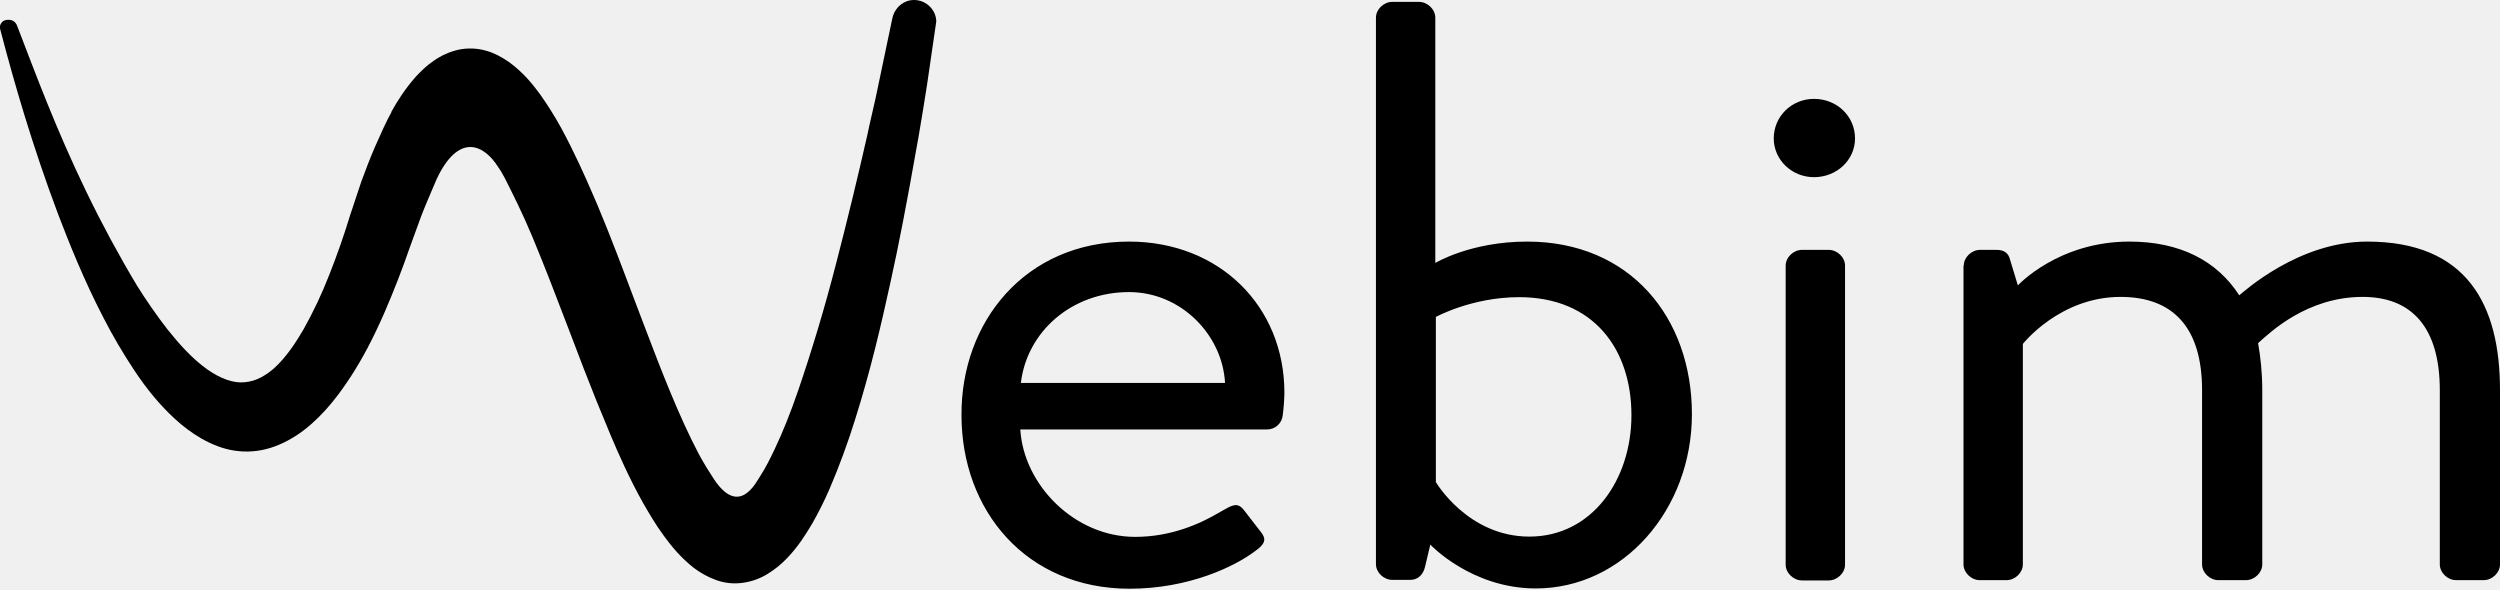
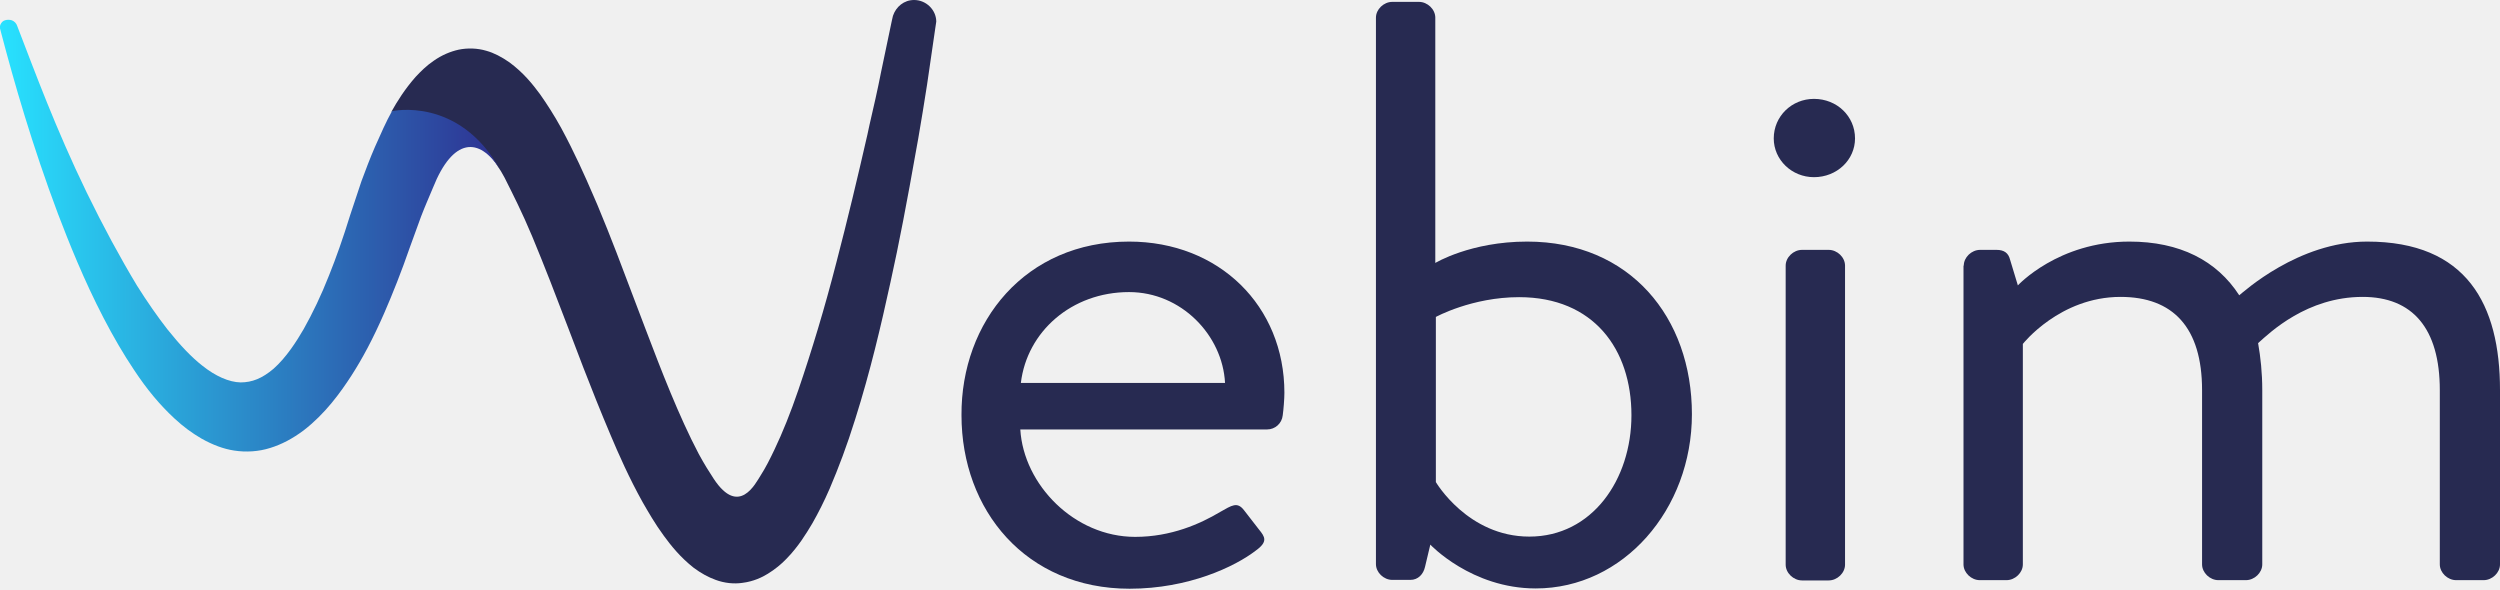
- <svg xmlns="http://www.w3.org/2000/svg" width="191" height="45">
+ <svg xmlns="http://www.w3.org/2000/svg" width="191" height="45" viewBox="0 0 191 45" fill="none">
  <g clip-path="url(#clip0)">
-     <path d="M86.26 18.457c6.887 0 11.868 4.92 11.868 11.555 0 .45-.064 1.266-.127 1.715a1.197 1.197 0 01-1.187 1.082H77.951c.255 4.227 4.133 8.208 8.775 8.208 2.755 0 4.98-1 6.485-1.899.911-.51 1.314-.817 1.844-.122.403.51.72.939 1.123 1.45.466.57.72.938-.254 1.633-1.569 1.204-5.108 2.899-9.622 2.899-7.927 0-12.844-6.003-12.844-13.25-.042-7.146 4.875-13.271 12.801-13.271zm7.332 10.8c-.19-3.655-3.348-6.942-7.333-6.942-4.387 0-7.799 3.022-8.265 6.942h15.599zM105.122 1.348c0-.633.593-1.205 1.25-1.205h2.035c.657 0 1.25.572 1.25 1.205V20.09s2.692-1.633 7.016-1.633c7.863 0 12.589 5.798 12.589 13.189 0 7.268-5.235 13.311-11.932 13.311-4.917 0-8.054-3.348-8.054-3.348l-.403 1.694c-.127.572-.53 1-1.123 1h-1.378c-.657 0-1.25-.57-1.25-1.204V1.348zm11.72 39.648c4.79 0 7.8-4.348 7.8-9.269 0-5.043-2.883-9.024-8.584-9.024-3.603 0-6.358 1.511-6.358 1.511v12.617s2.437 4.165 7.142 4.165zM135.514 10.576c0-1.695 1.378-3.022 3.073-3.022 1.759 0 3.137 1.327 3.137 3.022 0 1.633-1.378 2.96-3.137 2.96-1.695 0-3.073-1.327-3.073-2.96zm.911 9.718c0-.633.594-1.204 1.251-1.204h2.035c.657 0 1.25.571 1.25 1.204V43.14c0 .633-.593 1.205-1.25 1.205h-2.035c-.657 0-1.251-.572-1.251-1.205V20.294zM150.032 20.294c0-.633.593-1.204 1.25-1.204h1.251c.593 0 .911.245 1.038.755l.594 1.96s3.073-3.348 8.52-3.348c3.857 0 6.676 1.45 8.393 4.103.317-.245 4.514-4.103 9.77-4.103 7.609 0 10.152 4.797 10.152 11.351V43.12c0 .633-.594 1.204-1.251 1.204h-2.098c-.657 0-1.25-.571-1.25-1.204V29.808c0-4.736-2.098-7.125-5.892-7.125-4.26 0-7.079 2.715-7.99 3.532.19 1.082.318 2.266.318 3.593V43.12c0 .633-.594 1.204-1.251 1.204h-2.098c-.657 0-1.25-.571-1.25-1.204V29.808c0-4.798-2.226-7.125-6.231-7.125-4.642 0-7.461 3.593-7.461 3.593V43.12c0 .633-.593 1.204-1.25 1.204h-2.035c-.657 0-1.25-.571-1.25-1.204V20.294h.021zM69.834 0c-.763 0-1.377.51-1.61 1.205l-.086.367-.826 3.94a117.63 117.63 0 01-.89 4.063l-.148.695a327.73 327.73 0 01-2.374 9.779c-.89 3.47-1.886 6.758-2.904 9.739-.593 1.735-1.208 3.266-1.823 4.552-.339.715-.678 1.389-1.06 1.98-.38.593-1.652 3.186-3.581.266-.34-.51-.72-1.123-1.144-1.898-1.526-2.9-2.883-6.432-4.048-9.494l-.87-2.287c-.89-2.368-1.801-4.798-2.818-7.227l-.318-.735c-.657-1.531-1.463-3.328-2.459-5.166-.55-1-1.08-1.817-1.61-2.572-.573-.776-1.272-1.654-2.353-2.45-.593-.408-1.166-.715-1.76-.878a4.388 4.388 0 00-2.119-.082 5.304 5.304 0 00-1.886.838c-.572.387-.996.816-1.398 1.245-.827.94-1.4 1.858-1.844 2.654 0 0 5.17-.694 8.265 4.39.043.06.064.102.106.163.085.163.191.327.276.49.614 1.225 1.335 2.634 2.12 4.512.932 2.246 1.822 4.553 2.754 7.003l1.145 3.001a177.176 177.176 0 002.077 5.145c.593 1.409 1.42 3.287 2.458 5.145.403.694.933 1.633 1.611 2.552.551.755 1.272 1.654 2.289 2.45a6.455 6.455 0 001.674.919 4.197 4.197 0 002.056.224 4.816 4.816 0 001.929-.694 7.21 7.21 0 001.441-1.164c.89-.918 1.462-1.858 1.95-2.674.466-.817.911-1.695 1.335-2.675a54.643 54.643 0 001.95-5.308c1.144-3.614 1.971-7.146 2.692-10.453.657-2.96 1.271-6.186 1.97-10.147l.149-.817c.233-1.388.466-2.736.678-4.144l.615-4.227.085-.571v-.041C71.508.755 70.767 0 69.834 0z" />
-     <path d="M29.946 8.493c-.445.797-.848 1.715-1.293 2.716-.381.878-.72 1.776-1.038 2.633l-.87 2.614a58.453 58.453 0 01-1.61 4.593 32.755 32.755 0 01-1.929 4.084c-.53.918-1.335 2.184-2.31 3.042-.869.735-1.632 1.041-2.522 1.041-.869-.02-1.907-.47-2.925-1.286-.805-.633-1.653-1.511-2.649-2.756a41.307 41.307 0 01-2.331-3.349A90.853 90.853 0 016.61 14.68c-2.373-4.9-3.92-9.127-5.298-12.7a.686.686 0 00-.403-.428 1.1 1.1 0 00-.254-.041c-.19 0-.36.04-.488.163-.106.123-.211.286-.17.49.043.143.064.266.107.409.975 3.715 2.352 8.513 4.323 13.76.827 2.164 1.971 5.043 3.476 7.942a41.545 41.545 0 002.332 3.981c.996 1.511 1.992 2.695 3.094 3.716a11.384 11.384 0 002.056 1.531c.869.49 1.695.797 2.5.92a6.1 6.1 0 002.777-.205c.848-.265 1.674-.694 2.522-1.327 1.674-1.286 2.819-2.9 3.645-4.165.87-1.348 1.654-2.817 2.523-4.798a69.766 69.766 0 001.97-5.063l.848-2.328c.297-.775.615-1.49.912-2.205 1.504-3.777 3.518-3.94 5.129-1.368-3.158-5.634-8.266-4.47-8.266-4.47z" />
+     <path d="M86.259 18.457C93.147 18.457 98.128 23.377 98.128 30.012C98.128 30.462 98.064 31.278 98.001 31.727C97.937 32.36 97.407 32.809 96.814 32.809H77.951C78.206 37.036 82.084 41.017 86.726 41.017C89.481 41.017 91.706 40.016 93.211 39.118C94.122 38.608 94.525 38.301 95.055 38.996C95.458 39.506 95.775 39.935 96.178 40.445C96.644 41.017 96.899 41.384 95.924 42.078C94.356 43.283 90.816 44.978 86.302 44.978C78.375 44.978 73.458 38.975 73.458 31.727C73.416 24.582 78.333 18.457 86.259 18.457ZM93.593 29.257C93.402 25.602 90.244 22.315 86.259 22.315C81.872 22.315 78.46 25.337 77.994 29.257H93.593Z" fill="#272A51" />
+     <path d="M105.122 1.348C105.122 0.715 105.715 0.143 106.372 0.143H108.407C109.064 0.143 109.657 0.715 109.657 1.348V20.09C109.657 20.09 112.349 18.457 116.673 18.457C124.536 18.457 129.262 24.255 129.262 31.646C129.262 38.914 124.027 44.957 117.33 44.957C112.413 44.957 109.276 41.609 109.276 41.609L108.873 43.303C108.746 43.875 108.343 44.304 107.75 44.304H106.372C105.715 44.304 105.122 43.732 105.122 43.099V1.348ZM116.842 40.996C121.632 40.996 124.642 36.648 124.642 31.727C124.642 26.684 121.759 22.703 116.058 22.703C112.455 22.703 109.7 24.214 109.7 24.214V36.831C109.7 36.831 112.137 40.996 116.842 40.996Z" fill="#272A51" />
+     <path d="M135.514 10.576C135.514 8.881 136.892 7.554 138.587 7.554C140.346 7.554 141.724 8.881 141.724 10.576C141.724 12.209 140.346 13.536 138.587 13.536C136.892 13.536 135.514 12.209 135.514 10.576ZM136.425 20.294C136.425 19.661 137.019 19.09 137.676 19.09H139.711C140.368 19.09 140.961 19.661 140.961 20.294V43.14C140.961 43.773 140.368 44.345 139.711 44.345H137.676C137.019 44.345 136.425 43.773 136.425 43.14V20.294Z" fill="#272A51" />
+     <path d="M150.032 20.294C150.032 19.661 150.625 19.09 151.282 19.09H152.533C153.126 19.09 153.444 19.335 153.571 19.845L154.165 21.805C154.165 21.805 157.238 18.457 162.685 18.457C166.542 18.457 169.361 19.906 171.078 22.56C171.395 22.315 175.592 18.457 180.848 18.457C188.457 18.457 191 23.255 191 29.808V43.12C191 43.753 190.406 44.324 189.749 44.324H187.651C186.994 44.324 186.401 43.753 186.401 43.12V29.808C186.401 25.072 184.303 22.683 180.509 22.683C176.249 22.683 173.43 25.398 172.519 26.215C172.709 27.297 172.837 28.481 172.837 29.808V43.12C172.837 43.753 172.243 44.324 171.586 44.324H169.488C168.831 44.324 168.238 43.753 168.238 43.12V29.808C168.238 25.01 166.012 22.683 162.007 22.683C157.365 22.683 154.546 26.276 154.546 26.276V43.12C154.546 43.753 153.953 44.324 153.296 44.324H151.261C150.604 44.324 150.011 43.753 150.011 43.12V20.294H150.032Z" fill="#272A51" />
+     <path d="M69.834 0C69.071 0 68.457 0.51 68.223 1.205L68.138 1.572L67.312 5.512C67.058 6.819 66.74 8.207 66.422 9.575L66.273 10.27C65.532 13.516 64.748 16.803 63.9 20.049C63.01 23.52 62.014 26.807 60.996 29.788C60.403 31.523 59.788 33.054 59.173 34.34C58.834 35.055 58.495 35.729 58.114 36.321C57.732 36.913 56.461 39.506 54.532 36.586C54.193 36.076 53.811 35.463 53.388 34.688C51.862 31.788 50.505 28.256 49.34 25.194L48.471 22.907C47.58 20.539 46.669 18.109 45.652 15.68C45.546 15.435 45.44 15.19 45.334 14.945C44.677 13.414 43.871 11.617 42.875 9.779C42.324 8.779 41.794 7.962 41.265 7.207C40.692 6.431 39.993 5.553 38.912 4.757C38.319 4.349 37.746 4.042 37.153 3.879C36.475 3.675 35.712 3.655 35.033 3.797C34.398 3.94 33.762 4.206 33.147 4.635C32.575 5.022 32.151 5.451 31.748 5.88C30.922 6.819 30.35 7.738 29.905 8.534C29.905 8.534 35.076 7.84 38.17 12.924C38.213 12.985 38.234 13.026 38.276 13.087C38.361 13.25 38.467 13.414 38.552 13.577C39.166 14.802 39.887 16.211 40.671 18.089C41.604 20.335 42.494 22.642 43.426 25.092C43.808 26.092 44.189 27.093 44.571 28.093C45.164 29.624 45.885 31.441 46.648 33.238C47.241 34.647 48.068 36.525 49.106 38.383C49.509 39.077 50.039 40.016 50.717 40.935C51.268 41.69 51.989 42.589 53.006 43.385C53.557 43.793 54.108 44.099 54.68 44.304C55.337 44.549 56.079 44.63 56.736 44.528C57.563 44.426 58.241 44.099 58.665 43.834C59.195 43.507 59.703 43.099 60.106 42.67C60.996 41.752 61.568 40.812 62.056 39.996C62.522 39.179 62.967 38.301 63.391 37.321C64.069 35.729 64.705 34.055 65.341 32.013C66.485 28.399 67.312 24.867 68.033 21.56C68.69 18.599 69.304 15.374 70.004 11.413L70.152 10.596C70.385 9.208 70.618 7.86 70.83 6.452L71.445 2.225L71.53 1.654C71.53 1.633 71.53 1.633 71.53 1.613C71.508 0.755 70.767 0 69.834 0Z" fill="#272A51" />
+     <path d="M29.946 8.493C29.501 9.29 29.098 10.208 28.653 11.209C28.272 12.087 27.933 12.985 27.615 13.842L26.746 16.456C26.216 18.171 25.686 19.681 25.135 21.049C24.541 22.56 23.884 23.928 23.206 25.133C22.676 26.051 21.871 27.317 20.896 28.175C20.027 28.91 19.264 29.216 18.374 29.216C17.505 29.196 16.467 28.746 15.449 27.93C14.644 27.297 13.796 26.419 12.8 25.174C12.037 24.194 11.253 23.071 10.469 21.825C9.176 19.681 7.883 17.293 6.611 14.68C4.238 9.78 2.691 5.553 1.313 1.98C1.249 1.776 1.101 1.633 0.91 1.552C0.825 1.531 0.741 1.511 0.656 1.511C0.465 1.511 0.296 1.552 0.168 1.674C0.062 1.797 -0.043 1.96 -0.001 2.164C0.041 2.307 0.062 2.43 0.105 2.573C1.08 6.288 2.457 11.086 4.428 16.333C5.255 18.497 6.399 21.376 7.904 24.275C8.667 25.745 9.43 27.052 10.236 28.256C11.232 29.767 12.228 30.951 13.33 31.972C14.008 32.605 14.686 33.095 15.386 33.503C16.255 33.993 17.081 34.3 17.887 34.422C18.798 34.565 19.773 34.504 20.663 34.218C21.511 33.953 22.337 33.524 23.185 32.891C24.859 31.605 26.004 29.992 26.83 28.726C27.699 27.378 28.484 25.909 29.352 23.928C30.009 22.417 30.667 20.764 31.324 18.865L32.171 16.537C32.468 15.761 32.786 15.047 33.083 14.332C34.587 10.555 36.601 10.392 38.212 12.964C35.054 7.33 29.946 8.493 29.946 8.493Z" fill="url(#paint0_linear)" />
  </g>
  <defs>
-     <linearGradient id="paint0_linear" x1="-.001" y1="18.004" x2="38.221" y2="18.004" gradientUnits="userSpaceOnUse">
+     <linearGradient id="paint0_linear" x1="-0.001" y1="18.004" x2="38.221" y2="18.004" gradientUnits="userSpaceOnUse">
      <stop stop-color="#28E2FF" />
      <stop offset="1" stop-color="#2E3192" />
    </linearGradient>
    <clipPath id="clip0">
-       <path d="M0 0h191v44.977H0z" />
+       <rect width="191" height="44.977" fill="white" />
    </clipPath>
  </defs>
</svg>
